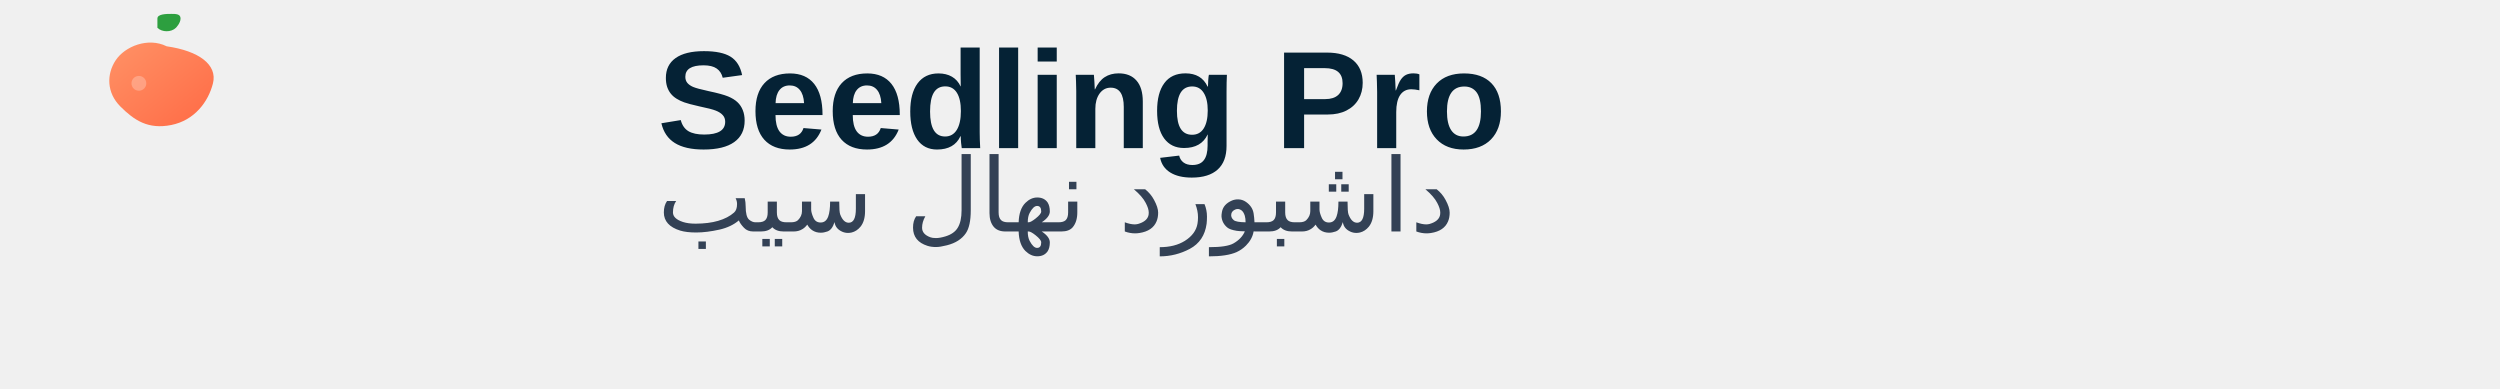
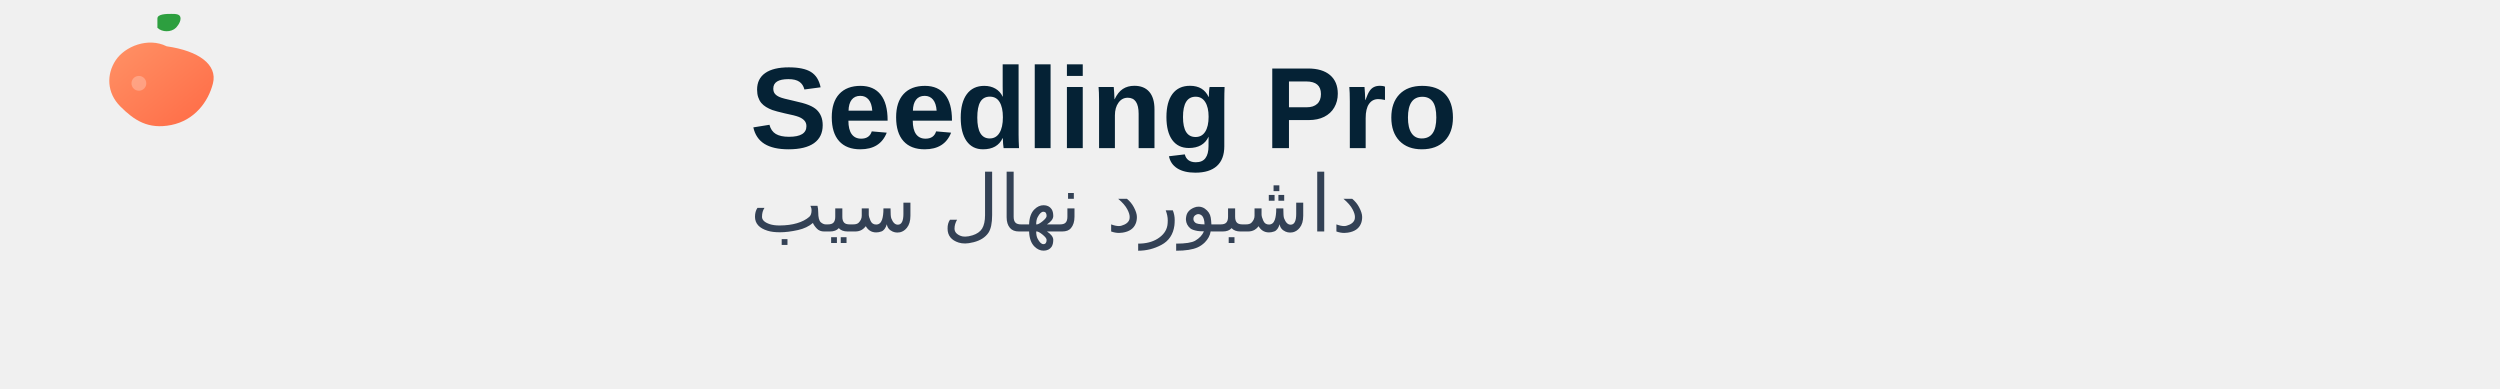
<svg xmlns="http://www.w3.org/2000/svg" width="540" height="84" viewBox="0 0 540 84">
  <defs>
    <linearGradient id="g" x1="0" x2="1" y1="0" y2="1">
      <stop offset="0" stop-color="#ff9266" />
      <stop offset="1" stop-color="#ff6a45" />
    </linearGradient>
  </defs>
  <rect rx="12" width="540" height="84" fill="#ffffff" opacity="0.0" />
  <g transform="translate(8,4)">
    <path d="M28 6c-4-2-9 0-11 3s-2 7 1 10 6 5 11 4 8-5 9-9-3-7-10-8z" fill="url(#g)" />
    <path d="M26 2c1 1 3 1 4 0 0 0 1-1 1-2s-1-1-2-1-3 0-3 1-0 1 0 2z" fill="#2d9f3f" />
    <circle cx="22" cy="14" r="1.6" fill="#ffffff" opacity="0.25" />
  </g>
  <g transform="translate(72,14)">
-     <text x="70" y="18" font-family="Vazir, Arial, sans-serif" font-size="30" font-weight="700" fill="#052235">Seedling Pro</text>
-     <text x="70" y="36" font-family="Vazir, Arial, sans-serif" font-size="22" fill="#334155">داشبورد نهال سیب</text>
+     <text x="90" y="18" font-family="Vazir, Arial, sans-serif" font-size="25" font-weight="700" fill="#052235">Seedling Pro</text>
+     <text x="90" y="36" font-family="Vazir, Arial, sans-serif" font-size="17" fill="#334155">داشبورد نهال سیب</text>
  </g>
</svg>
